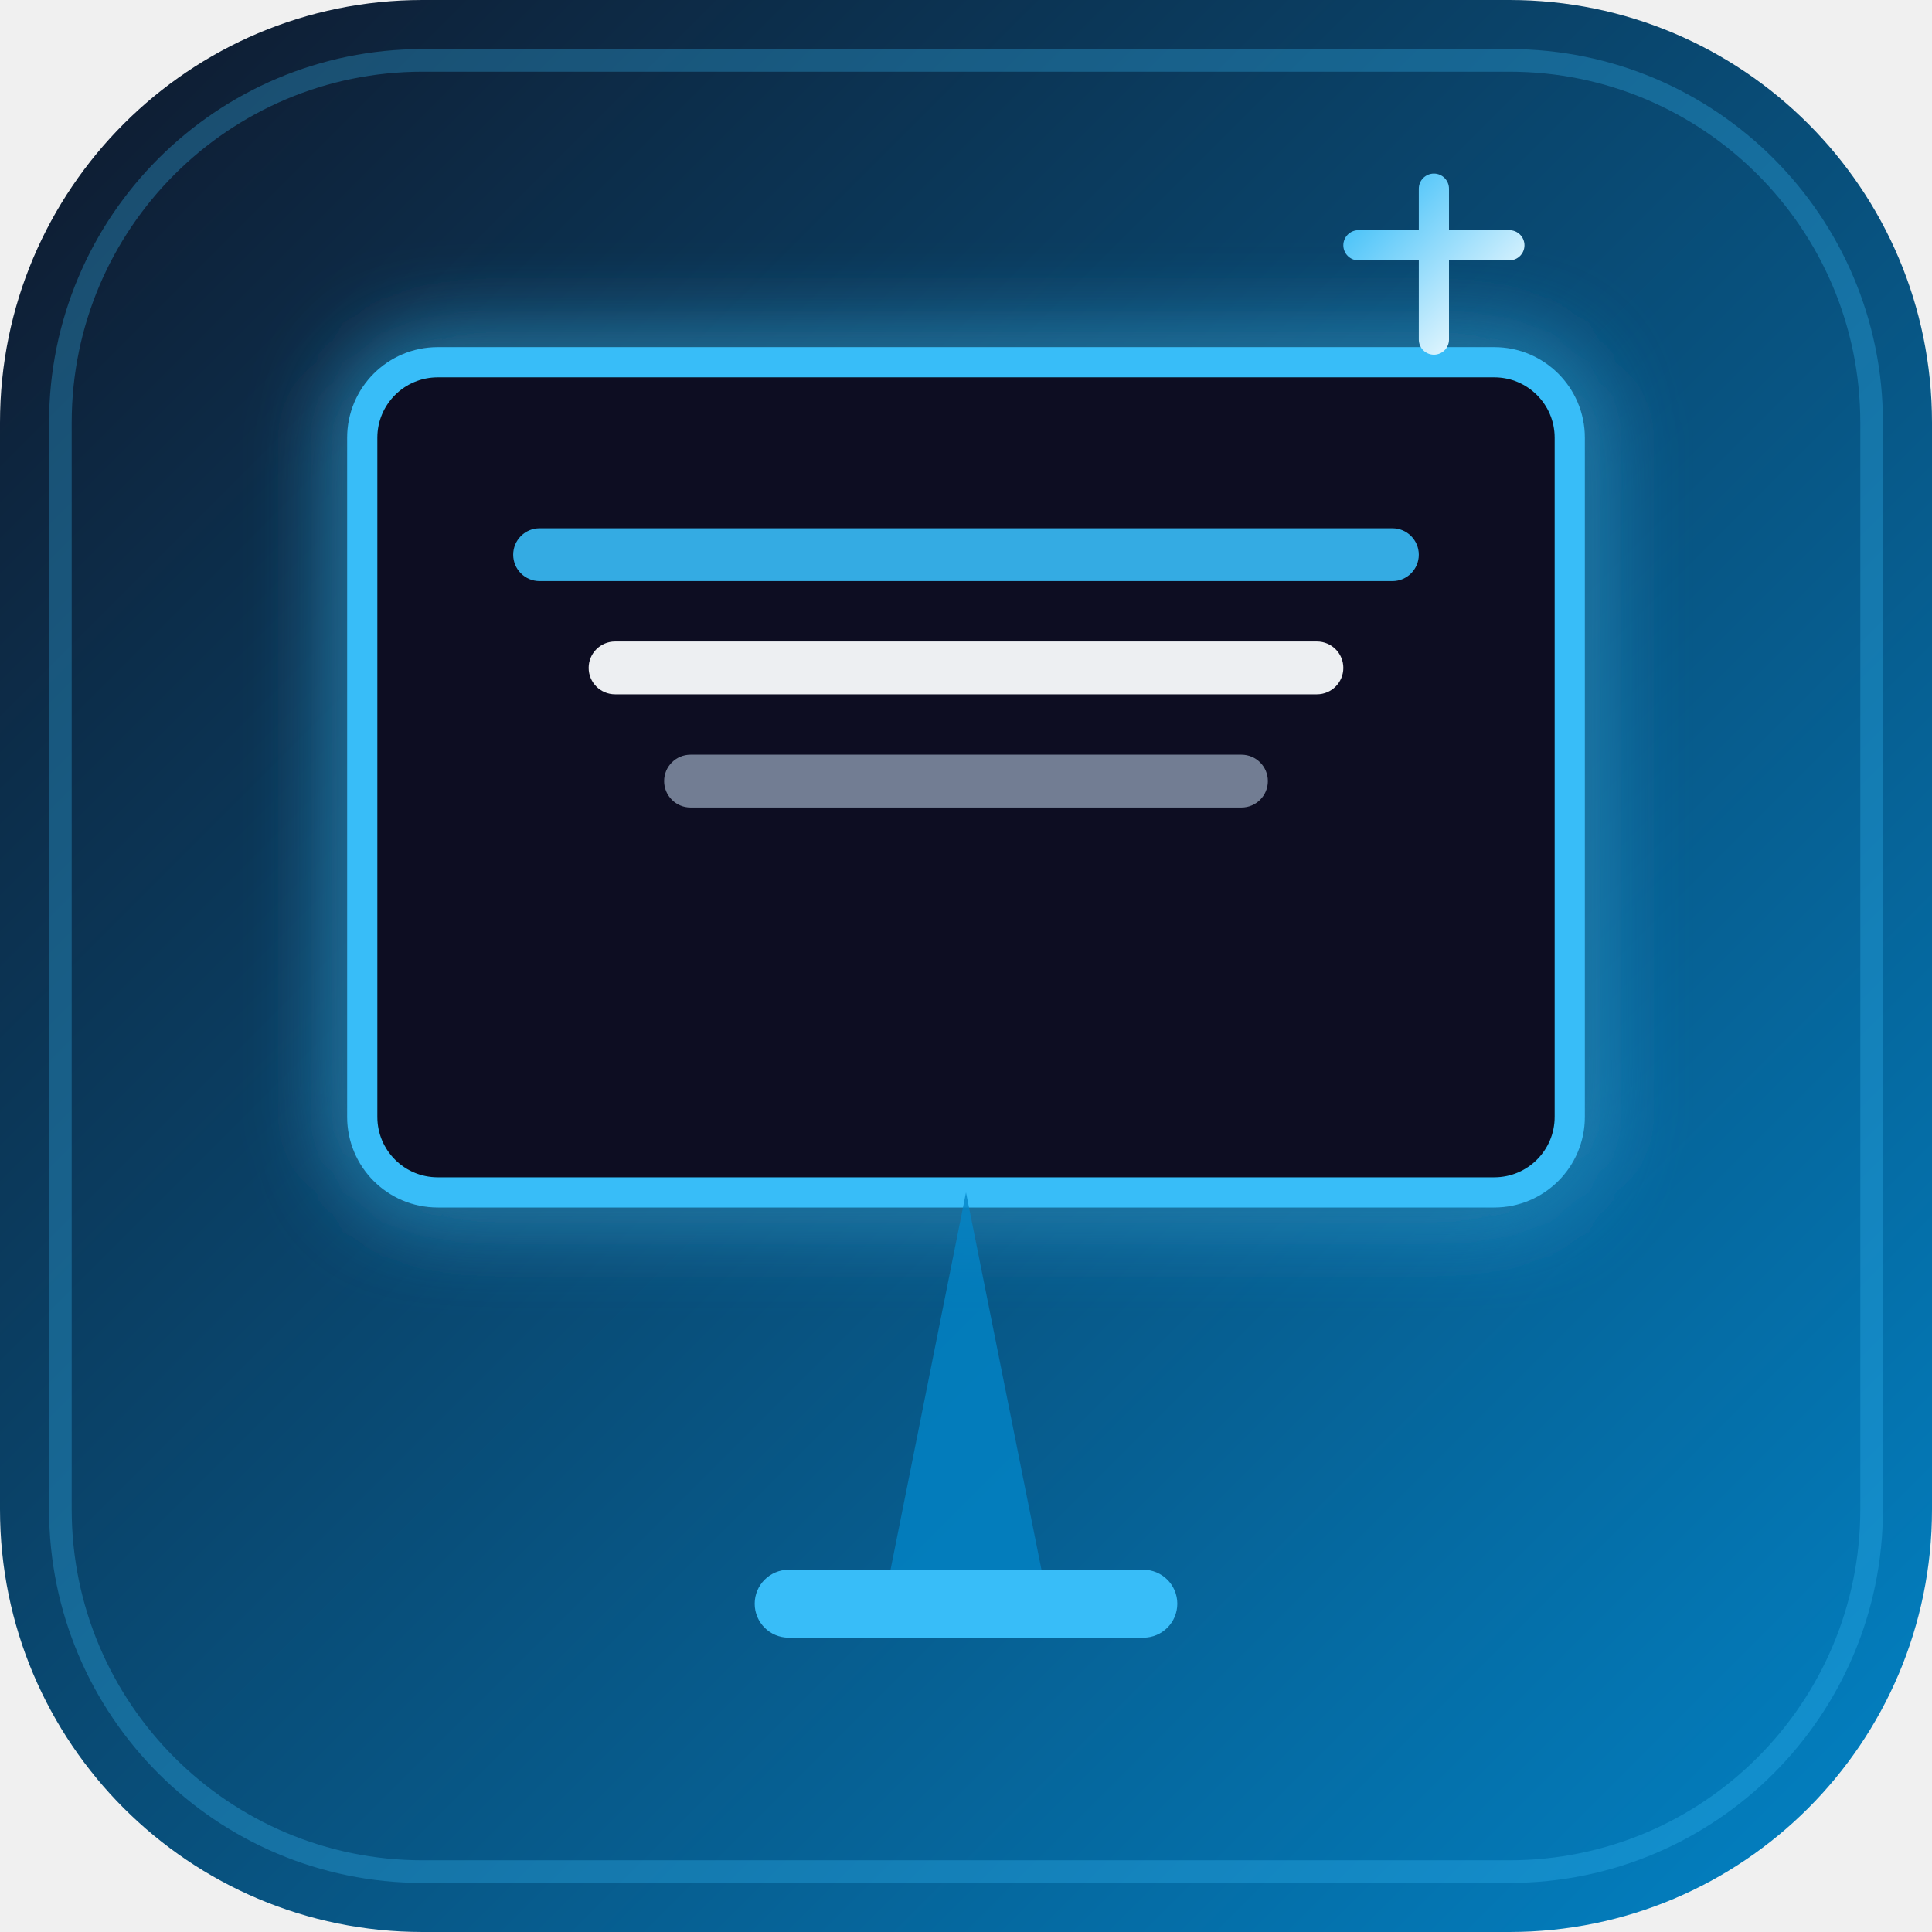
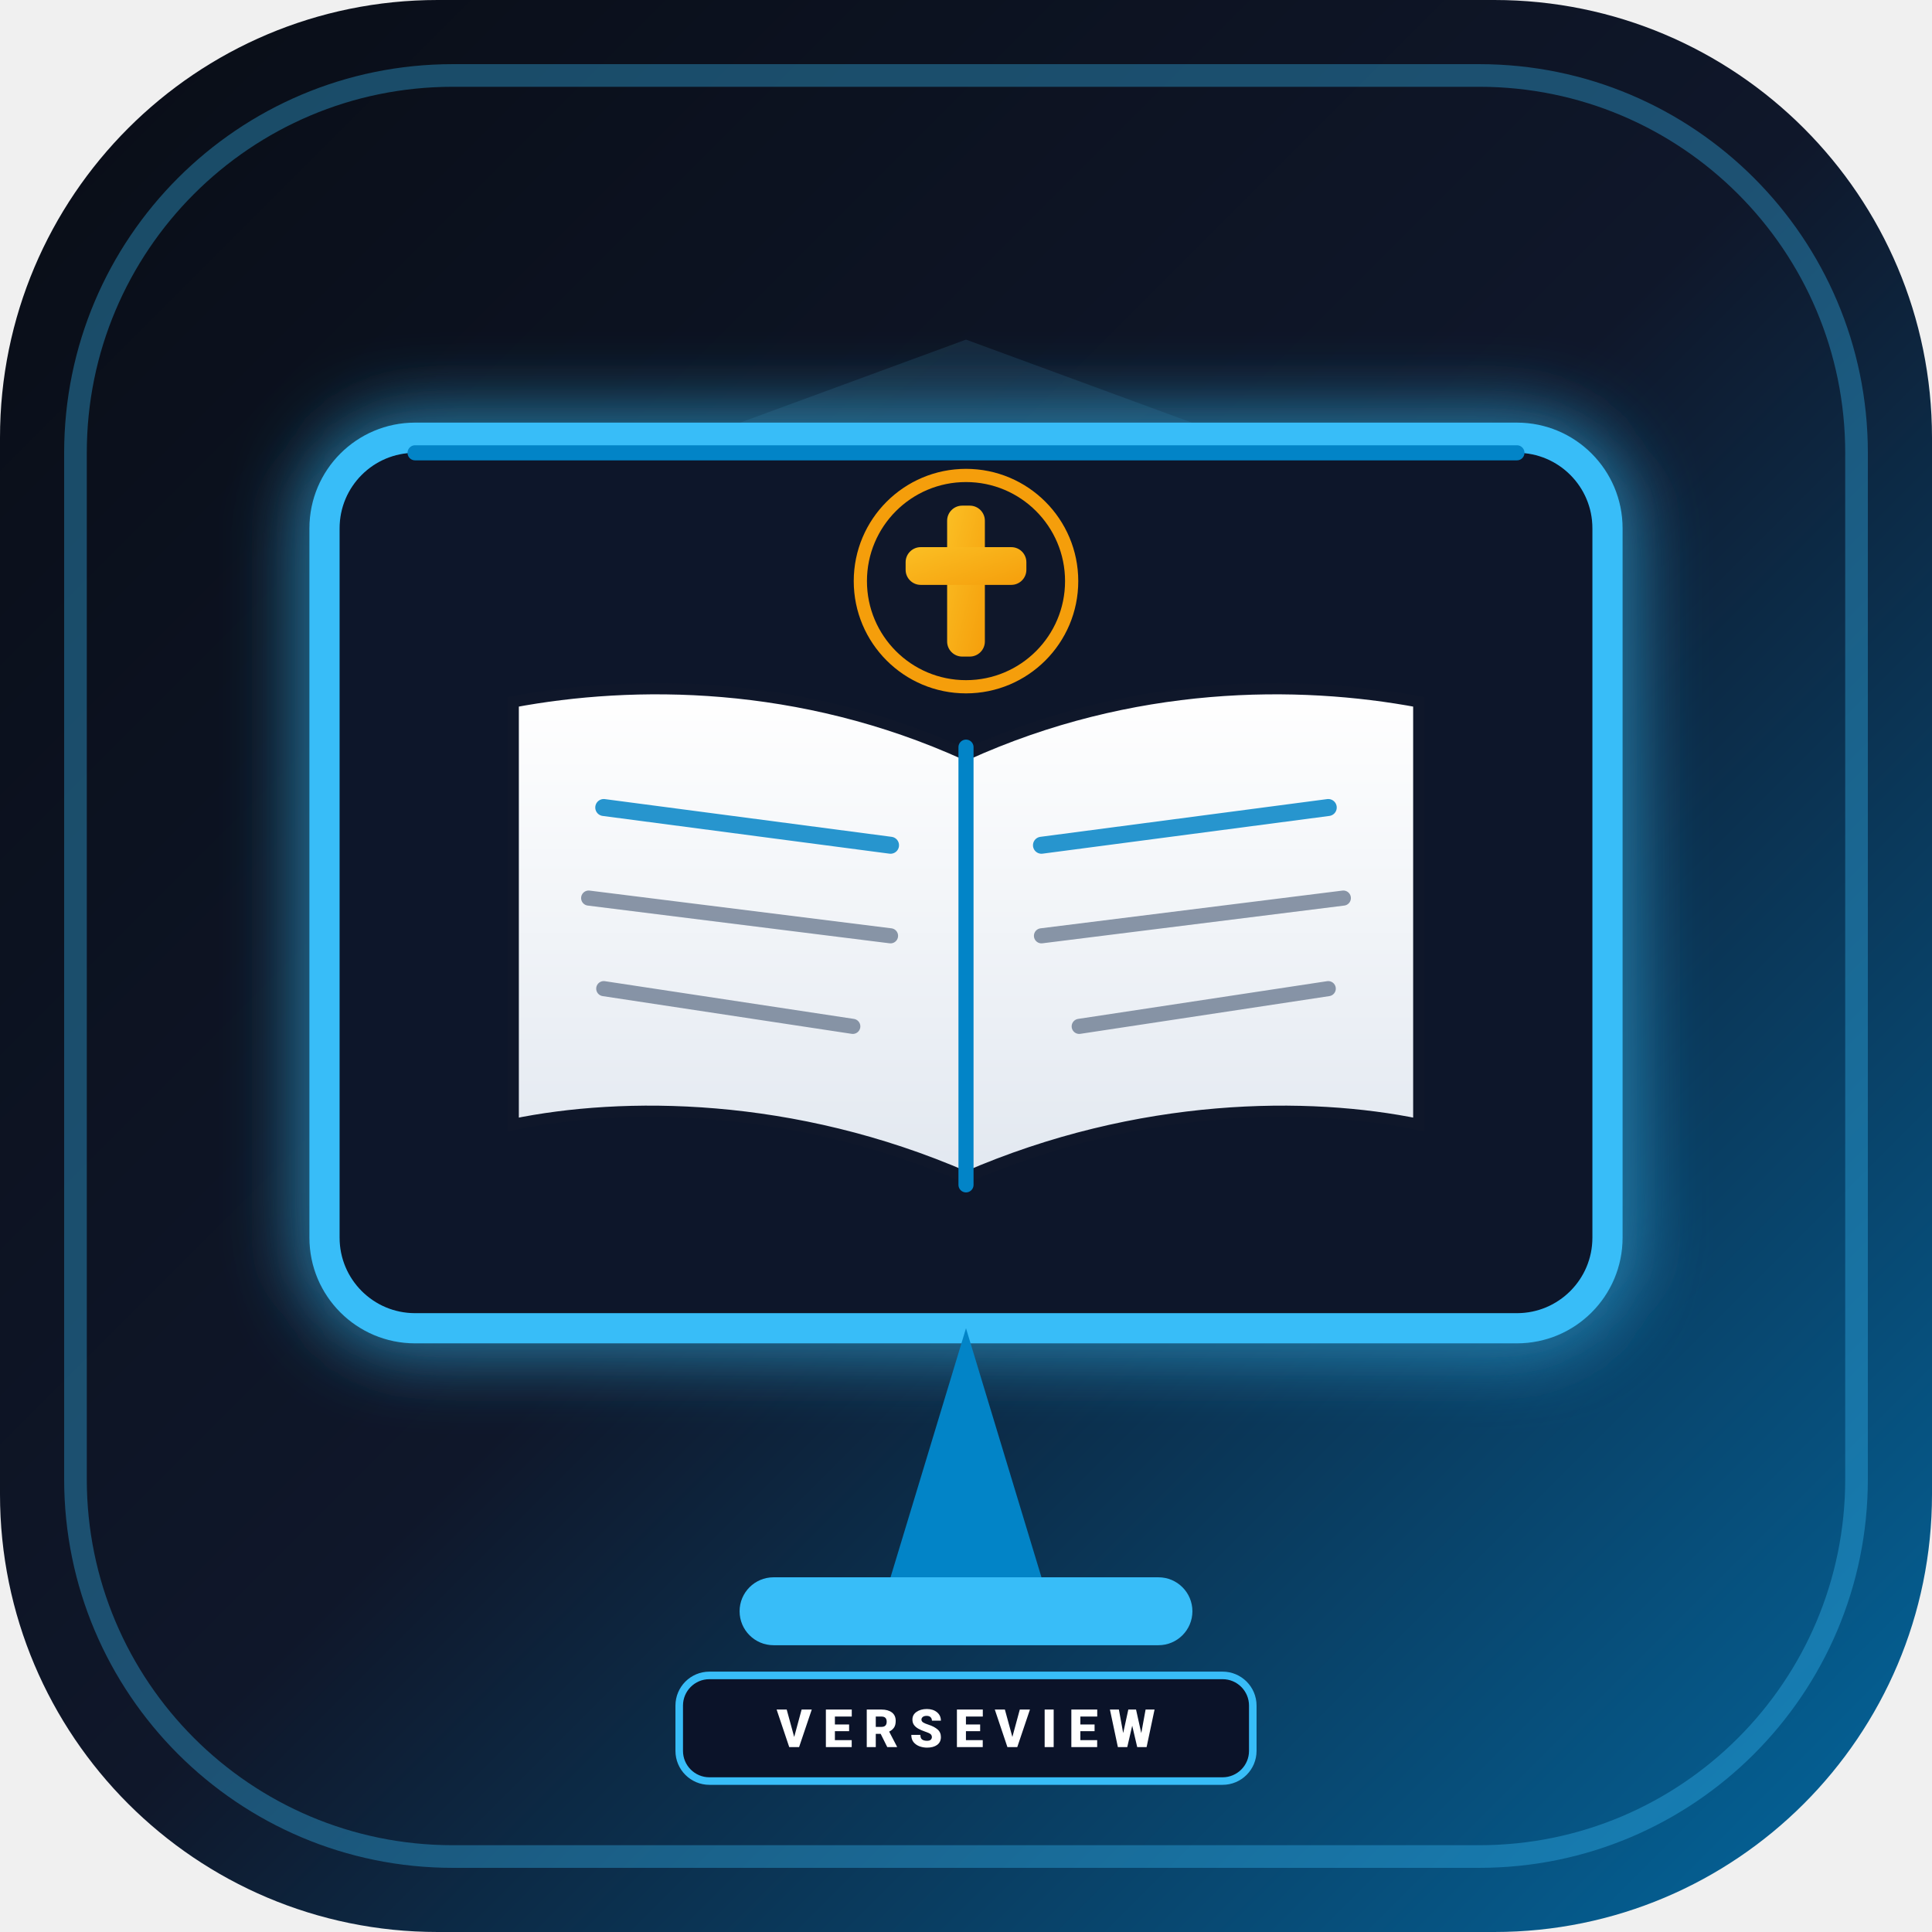
<svg xmlns="http://www.w3.org/2000/svg" viewBox="0 0 512 512" width="100%" height="100%">
  <defs>
-     <linearGradient id="bg-grad" x1="0%" y1="0%" x2="100%" y2="100%">
-       <stop offset="0%" stop-color="#0f172a" />
+     <linearGradient id="vv-bg" x1="0%" y1="0%" x2="100%" y2="100%">
+       <stop offset="0%" stop-color="#090d16" />
+       <stop offset="50%" stop-color="#0f172a" />
+       <stop offset="100%" stop-color="#0369a1" />
+     </linearGradient>
+     <linearGradient id="vv-gold" x1="0%" y1="0%" x2="100%" y2="100%">
+       <stop offset="0%" stop-color="#fbbf24" />
+       <stop offset="100%" stop-color="#f59e0b" />
+     </linearGradient>
+     <linearGradient id="vv-cyan" x1="0%" y1="0%" x2="100%" y2="100%">
+       <stop offset="0%" stop-color="#7dd3fc" />
      <stop offset="100%" stop-color="#0284c7" />
    </linearGradient>
-     <linearGradient id="cross-grad" x1="0%" y1="0%" x2="100%" y2="100%">
-       <stop offset="0%" stop-color="#38bdf8" />
-       <stop offset="100%" stop-color="#ffffff" />
+     <linearGradient id="vv-page" x1="0%" y1="0%" x2="0%" y2="100%">
+       <stop offset="0%" stop-color="#ffffff" />
+       <stop offset="100%" stop-color="#e2e8f0" />
    </linearGradient>
-     <filter id="glow" x="-20%" y="-20%" width="140%" height="140%">
-       <feGaussianBlur stdDeviation="12" result="blur" />
+     <filter id="vv-glow" x="-20%" y="-20%" width="140%" height="140%">
+       <feGaussianBlur stdDeviation="10" result="blur" />
      <feComposite in="SourceGraphic" in2="blur" operator="over" />
    </filter>
  </defs>
-   <rect width="512" height="512" rx="112" fill="url(#bg-grad)" />
-   <rect x="16" y="16" width="480" height="480" rx="96" fill="none" stroke="rgba(56, 189, 248, 0.3)" stroke-width="6" />
-   <rect x="96" y="96" width="320" height="220" rx="20" fill="#0b1120" stroke="#38bdf8" stroke-width="8" filter="url(#glow)" />
-   <rect x="136" y="140" width="240" height="14" rx="7" fill="#38bdf8" opacity="0.9" />
-   <rect x="156" y="170" width="200" height="14" rx="7" fill="#f8fafc" opacity="0.95" />
-   <rect x="176" y="200" width="160" height="14" rx="7" fill="#94a3b8" opacity="0.75" />
-   <polygon points="256,316 236,416 276,416" fill="#0284c7" opacity="0.8" />
-   <rect x="200" y="416" width="112" height="18" rx="9" fill="#38bdf8" />
-   <path d="M380,50 L380,90 M360,65 L400,65" stroke="url(#cross-grad)" stroke-width="8" stroke-linecap="round" />
+   <rect width="512" height="512" rx="116" fill="url(#vv-bg)" />
+   <rect x="20" y="20" width="472" height="472" rx="100" fill="none" stroke="#38bdf8" stroke-opacity="0.35" stroke-width="6" />
+   <path d="M 120 140 L 256 90 L 392 140 L 416 350 L 96 350 Z" fill="url(#vv-cyan)" opacity="0.12" />
+   <rect x="86" y="116" width="340" height="236" rx="24" fill="#0b1329" stroke="#38bdf8" stroke-width="8" filter="url(#vv-glow)" />
+   <path d="M 110 120 L 402 120" stroke="#0284c7" stroke-width="4" stroke-linecap="round" />
+   <path d="M 256 312 C 210 292 165 292 136 298 L 136 186 C 168 180 212 180 256 200 Z" fill="url(#vv-page)" stroke="#0f172a" stroke-width="3" />
+   <path d="M 256 312 C 302 292 347 292 376 298 L 376 186 C 344 180 300 180 256 200 Z" fill="url(#vv-page)" stroke="#0f172a" stroke-width="3" />
+   <path d="M 256 198 L 256 314" stroke="#0284c7" stroke-width="4" stroke-linecap="round" />
+   <line x1="160" y1="214" x2="236" y2="224" stroke="#0284c7" stroke-width="4.5" stroke-linecap="round" opacity="0.85" />
+   <line x1="156" y1="238" x2="236" y2="248" stroke="#64748b" stroke-width="4" stroke-linecap="round" opacity="0.75" />
+   <line x1="160" y1="262" x2="226" y2="272" stroke="#64748b" stroke-width="4" stroke-linecap="round" opacity="0.75" />
+   <line x1="276" y1="224" x2="352" y2="214" stroke="#0284c7" stroke-width="4.5" stroke-linecap="round" opacity="0.85" />
+   <line x1="276" y1="248" x2="356" y2="238" stroke="#64748b" stroke-width="4" stroke-linecap="round" opacity="0.75" />
+   <line x1="286" y1="272" x2="352" y2="262" stroke="#64748b" stroke-width="4" stroke-linecap="round" opacity="0.75" />
+   <circle cx="256" cy="154" r="28" fill="#0f172a" stroke="#f59e0b" stroke-width="3.5" />
+   <rect x="251" y="134" width="10" height="40" rx="4" fill="url(#vv-gold)" />
+   <rect x="240" y="145" width="32" height="10" rx="4" fill="url(#vv-gold)" />
+   <polygon points="256,352 236,418 276,418" fill="#0284c7" />
+   <rect x="196" y="418" width="120" height="18" rx="9" fill="#38bdf8" />
+   <rect x="180" y="444" width="152" height="28" rx="8" fill="#0b1329" stroke="#38bdf8" stroke-width="2" />
+   <text x="256" y="463" font-family="-apple-system, BlinkMacSystemFont, 'Segoe UI', Roboto, sans-serif" font-size="14" font-weight="900" fill="#ffffff" letter-spacing="3" text-anchor="middle">VERSEVIEW</text>
</svg>
